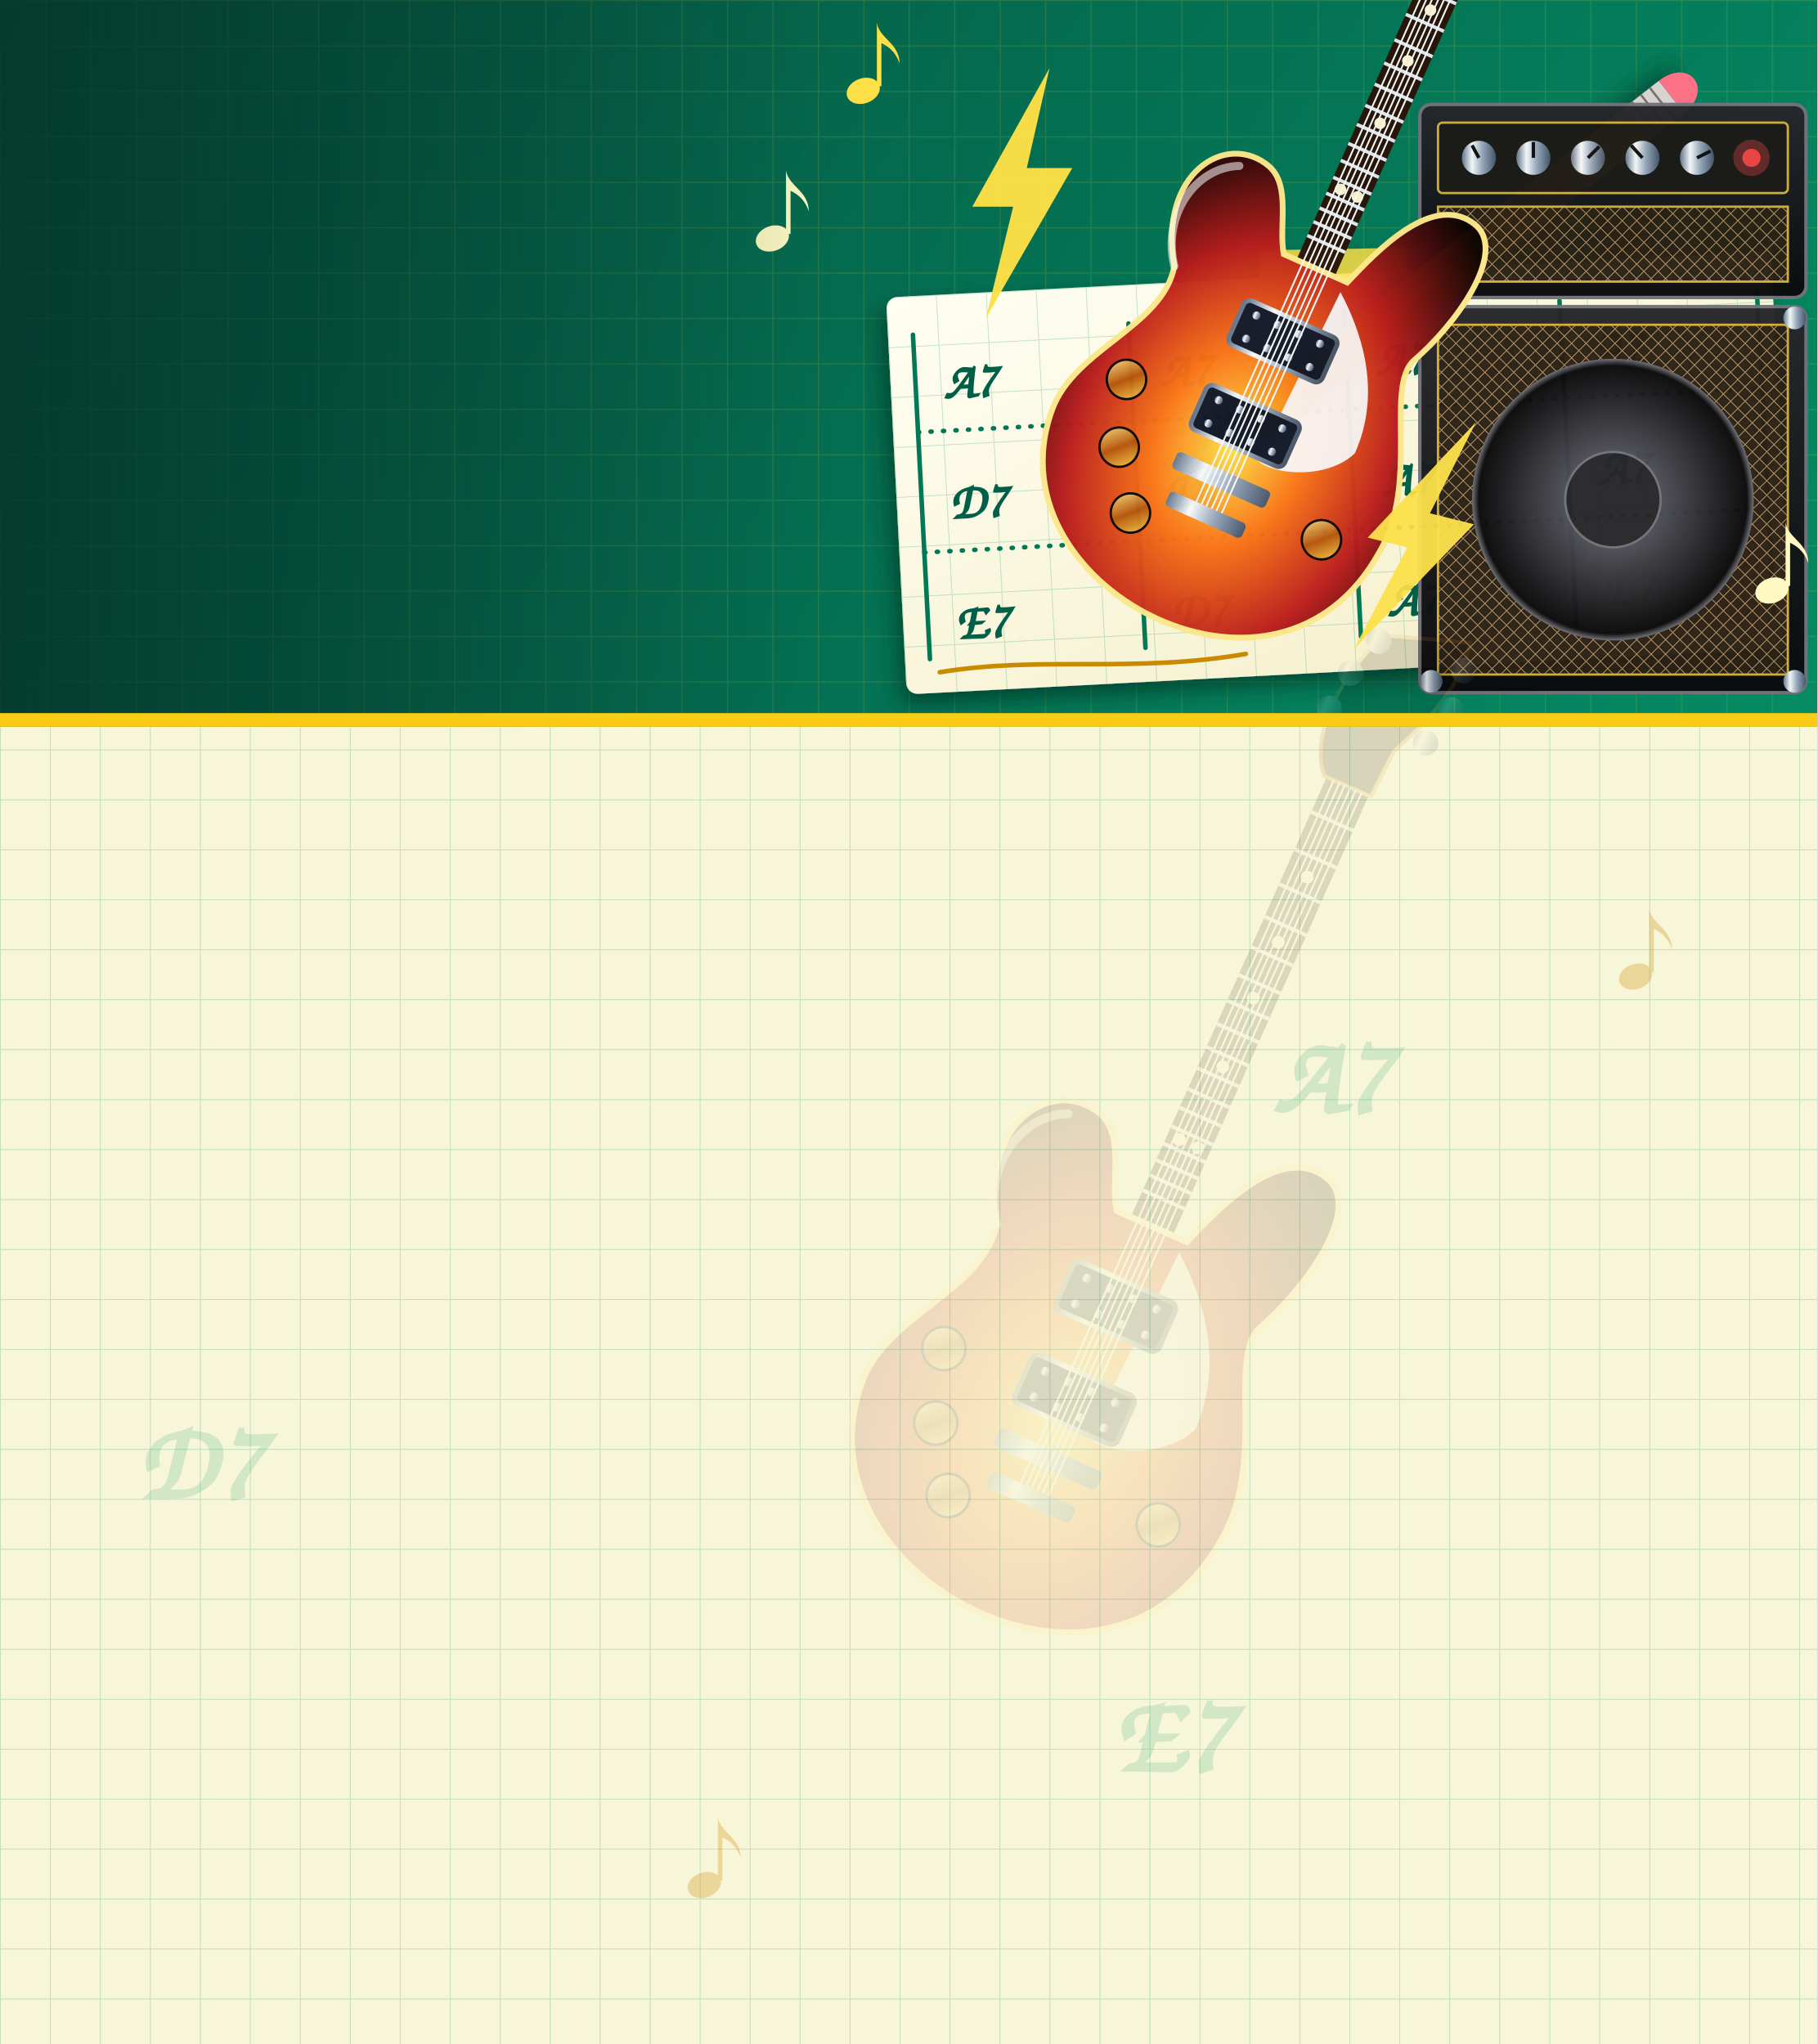
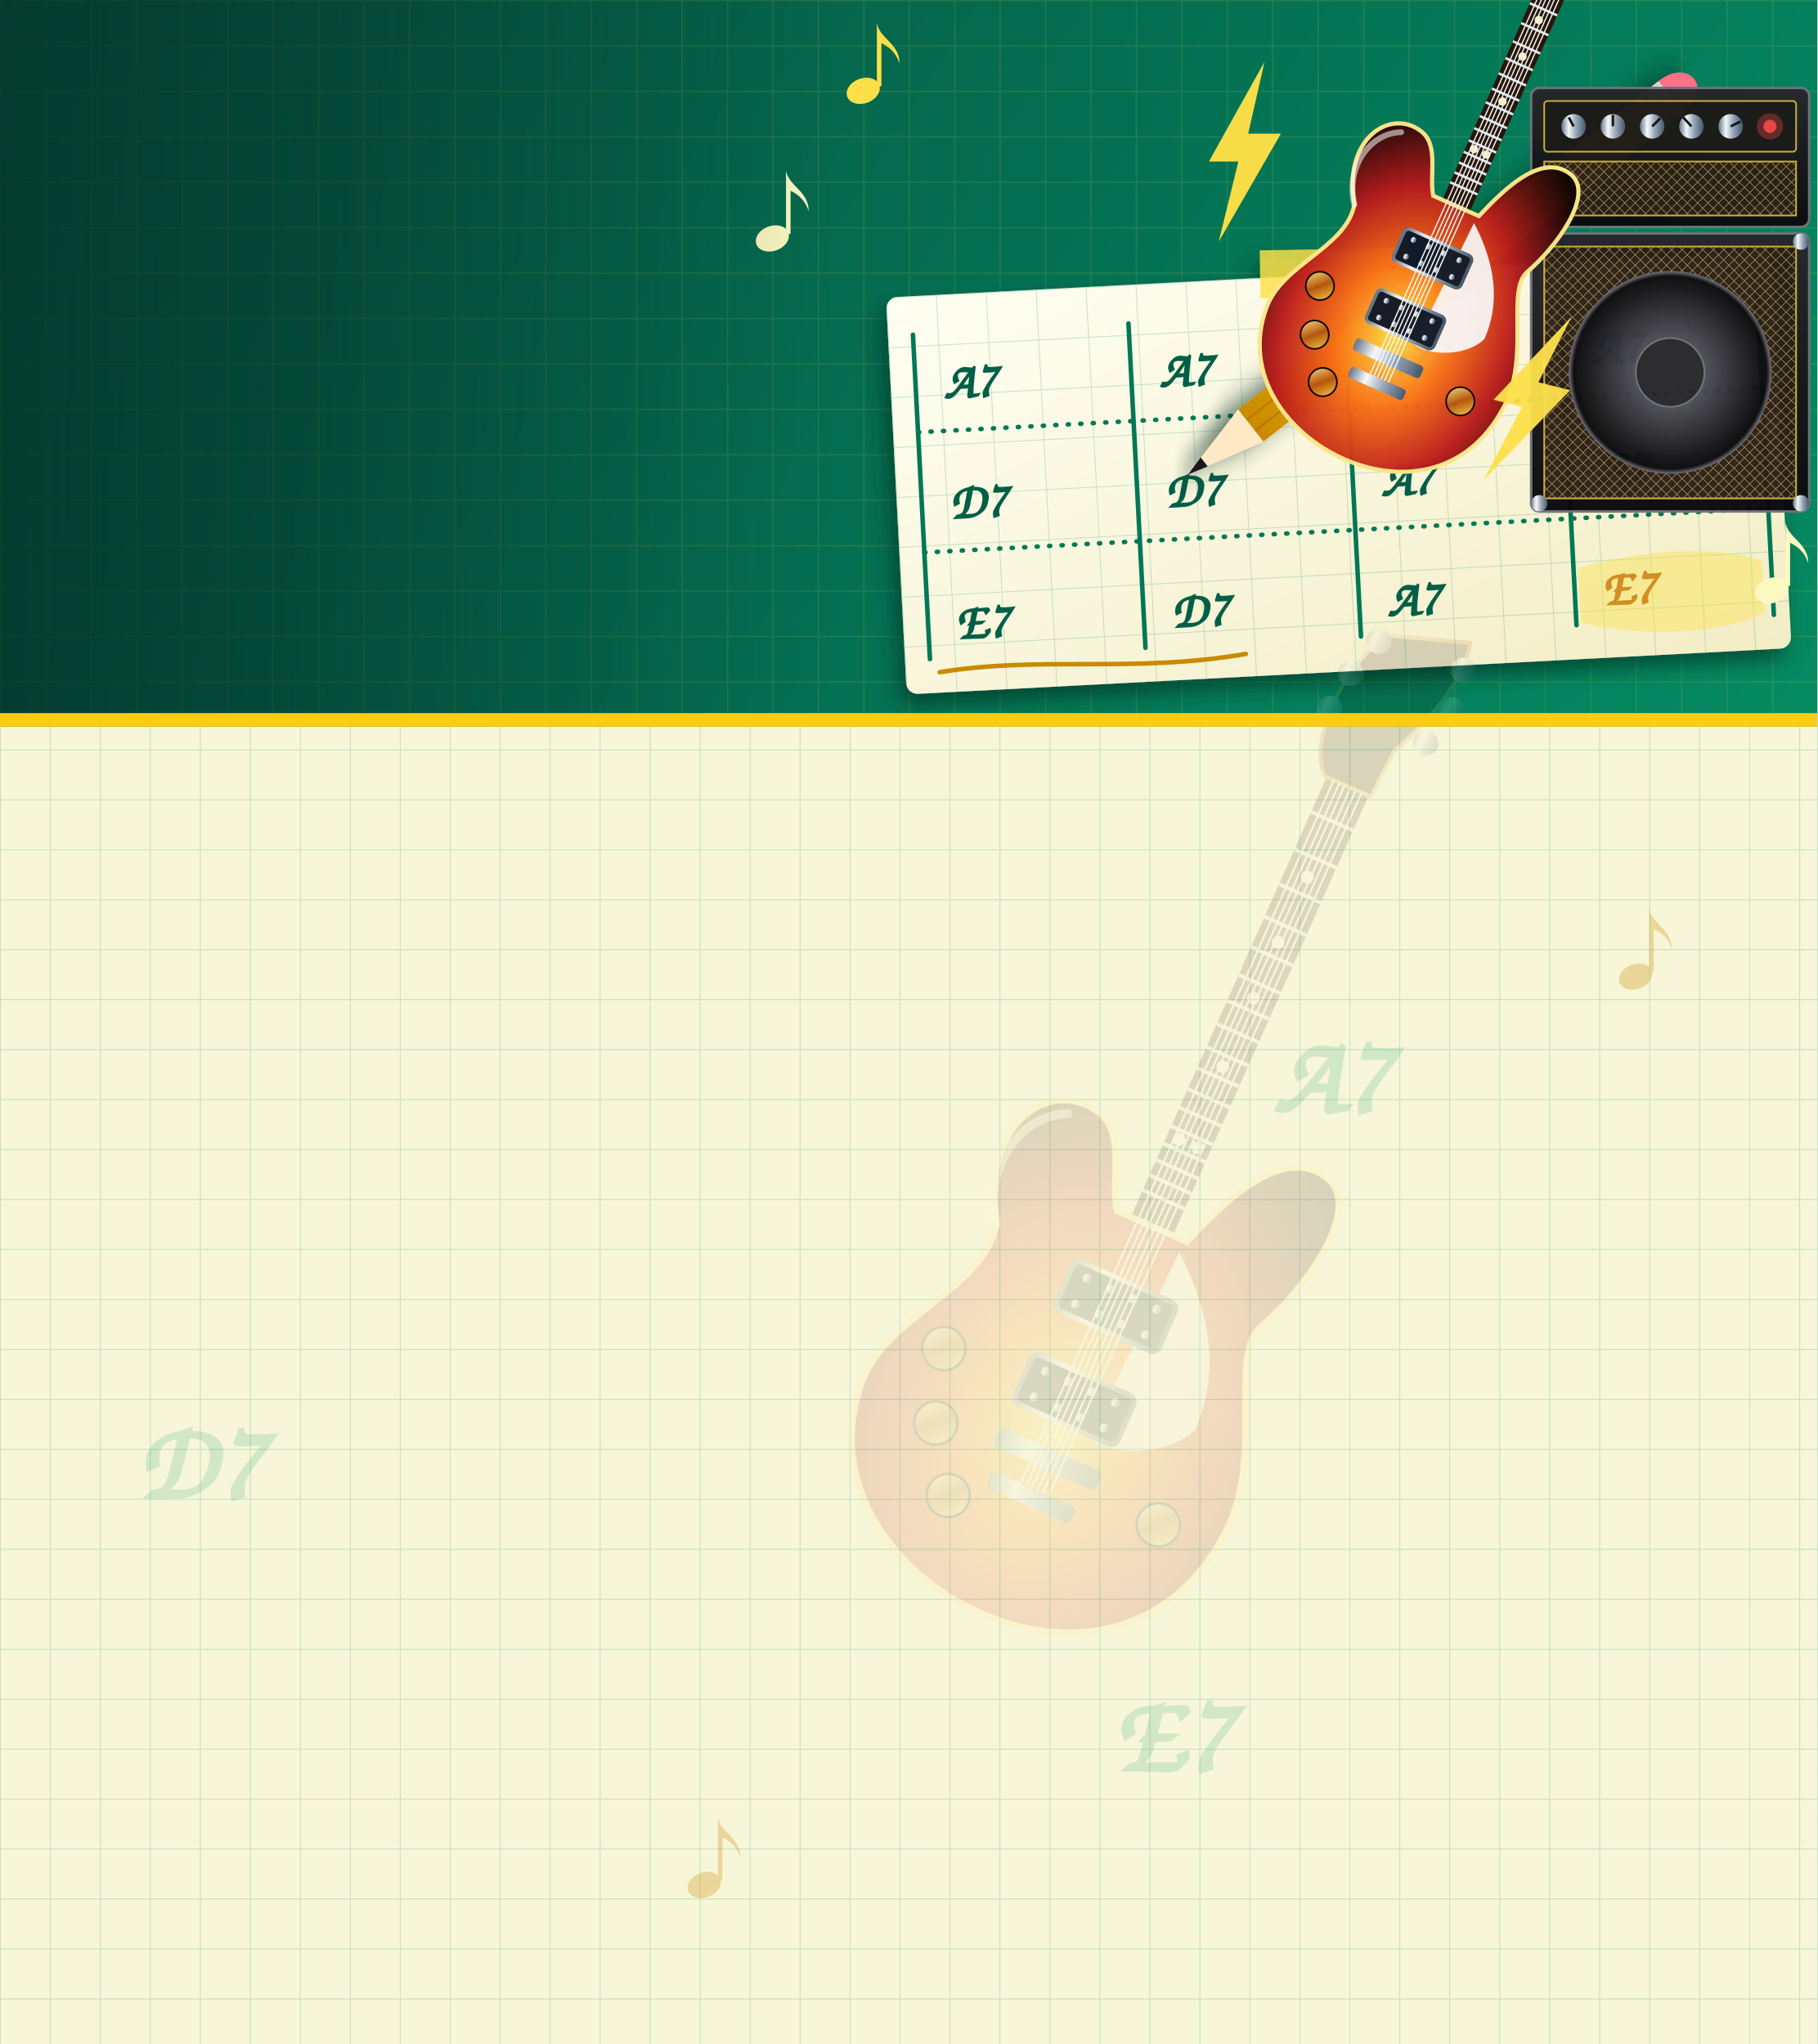
<svg xmlns="http://www.w3.org/2000/svg" xmlns:xlink="http://www.w3.org/1999/xlink" viewBox="0 0 1600 1800" preserveAspectRatio="xMaxYMin slice">
  <defs>
    <linearGradient id="bg" x1="0" y1="0" x2="1" y2=".7">
      <stop offset="0" stop-color="#064e3b" />
      <stop offset=".55" stop-color="#047857" />
      <stop offset="1" stop-color="#059669" />
    </linearGradient>
    <linearGradient id="fade" x1="0" y1="0" x2="1" y2="0">
      <stop offset="0" stop-color="#04382b" stop-opacity=".88" />
      <stop offset=".46" stop-color="#04382b" stop-opacity="0" />
    </linearGradient>
    <linearGradient id="paper" x1="0" y1="0" x2="1" y2="1">
      <stop offset="0" stop-color="#fffef2" />
      <stop offset="1" stop-color="#f3edc5" />
    </linearGradient>
    <linearGradient id="pencil" x1="0" y1="0" x2="0" y2="1">
      <stop offset="0" stop-color="#fde047" />
      <stop offset=".5" stop-color="#facc15" />
      <stop offset="1" stop-color="#ca8a04" />
    </linearGradient>
    <linearGradient id="brass" x1="0" y1="0" x2="0" y2="1">
      <stop offset="0" stop-color="#fef9c3" />
      <stop offset=".4" stop-color="#fde047" />
      <stop offset=".75" stop-color="#a16207" />
      <stop offset="1" stop-color="#fde047" />
    </linearGradient>
    <pattern id="grid" width="40" height="40" patternUnits="userSpaceOnUse">
      <path d="M40 0H0V40" fill="none" stroke="#fde047" stroke-opacity=".13" stroke-width="2" />
    </pattern>
    <pattern id="ruled" width="44" height="44" patternUnits="userSpaceOnUse">
      <path d="M44 0H0V44" fill="none" stroke="#059669" stroke-opacity=".22" stroke-width="1.500" />
    </pattern>
    <filter id="sh" x="-15%" y="-15%" width="130%" height="130%">
      <feDropShadow dx="-6" dy="10" stdDeviation="9" flood-color="#022c22" flood-opacity=".6" />
    </filter>
    <g id="n1">
      <ellipse rx="15" ry="11" transform="rotate(-20)" />
      <path d="M12-4V-60C14-46 32-42 32-24 28-36 20-40 16-42V-4Z" />
    </g>
    <linearGradient id="groc_bg" x1="0" y1="0" x2="1" y2=".7">
      <stop offset="0" stop-color="#450a0a" />
      <stop offset=".55" stop-color="#7f1d1d" />
      <stop offset="1" stop-color="#1e293b" />
    </linearGradient>
    <linearGradient id="groc_fade" x1="0" y1="0" x2="1" y2="0">
      <stop offset="0" stop-color="#2a0505" stop-opacity=".85" />
      <stop offset=".5" stop-color="#2a0505" stop-opacity="0" />
    </linearGradient>
    <linearGradient id="groc_beam" x1="0" y1="0" x2="0" y2="1">
      <stop offset="0" stop-color="#fca5a5" stop-opacity=".75" />
      <stop offset="1" stop-color="#ef4444" stop-opacity="0" />
    </linearGradient>
    <linearGradient id="groc_beam2" x1="0" y1="0" x2="0" y2="1">
      <stop offset="0" stop-color="#fde68a" stop-opacity=".62" />
      <stop offset="1" stop-color="#f97316" stop-opacity="0" />
    </linearGradient>
    <radialGradient id="groc_burst" cx=".5" cy=".62" r=".7">
      <stop offset="0" stop-color="#fde047" />
      <stop offset=".3" stop-color="#f97316" />
      <stop offset=".62" stop-color="#b91c1c" />
      <stop offset=".86" stop-color="#450a0a" />
      <stop offset="1" stop-color="#0a0202" />
    </radialGradient>
    <linearGradient id="groc_neck" x1="0" y1="0" x2="1" y2="0">
      <stop offset="0" stop-color="#6b3a12" />
      <stop offset=".5" stop-color="#d9a35c" />
      <stop offset="1" stop-color="#7a4518" />
    </linearGradient>
    <linearGradient id="groc_chrome" x1="0" y1="0" x2="1" y2="0">
      <stop offset="0" stop-color="#64748b" />
      <stop offset=".3" stop-color="#f8fafc" />
      <stop offset=".62" stop-color="#94a3b8" />
      <stop offset="1" stop-color="#475569" />
    </linearGradient>
    <linearGradient id="groc_tolex" x1="0" y1="0" x2="0" y2="1">
      <stop offset="0" stop-color="#27272a" />
      <stop offset="1" stop-color="#09090b" />
    </linearGradient>
    <linearGradient id="groc_gold" x1="0" y1="0" x2="1" y2="1">
      <stop offset="0" stop-color="#fde68a" />
      <stop offset=".5" stop-color="#b45309" />
      <stop offset="1" stop-color="#fcd34d" />
    </linearGradient>
    <radialGradient id="groc_cone">
      <stop offset="0" stop-color="#3f3f46" />
      <stop offset=".22" stop-color="#18181b" />
      <stop offset=".3" stop-color="#52525b" />
      <stop offset=".95" stop-color="#09090b" />
      <stop offset="1" stop-color="#71717a" />
    </radialGradient>
    <pattern id="groc_grille" width="9" height="9" patternUnits="userSpaceOnUse" patternTransform="rotate(45)">
      <rect width="9" height="9" fill="#2a2015" />
      <path d="M0 0H9M0 0V9" stroke="#a8875a" stroke-width="1.6" />
    </pattern>
    <pattern id="groc_plate" width="60" height="60" patternUnits="userSpaceOnUse" patternTransform="rotate(45)">
      <path d="M0 0H60M0 0V60" stroke="#fecaca" stroke-opacity=".08" stroke-width="2" />
    </pattern>
    <filter id="groc_b12" x="-30%" y="-30%" width="160%" height="160%">
      <feGaussianBlur stdDeviation="12" />
    </filter>
    <filter id="groc_b40" x="-40%" y="-40%" width="180%" height="180%">
      <feGaussianBlur stdDeviation="40" />
    </filter>
    <g id="groc_horns">
      <path d="M-30 190V96C-34 70-46 50-44-12-44-30-20-30-20-12L-14 44 -4 44 8 46 12-22C14-40 38-38 38-20L30 80C32 112 30 150 30 190Z" />
    </g>
    <path id="groc_bolt" d="M34-110-34 12 2 12-22 110 54-22 14-22Z" />
  </defs>
  <rect width="1600" height="1800" fill="url(#bg)" />
  <rect width="1600" height="1800" fill="url(#grid)" />
  <g filter="url(#sh)" transform="translate(780 262) rotate(-3)">
    <rect width="780" height="350" rx="10" fill="url(#paper)" />
    <rect width="780" height="350" rx="10" fill="url(#ruled)" />
    <rect x="330" y="-22" width="130" height="42" fill="#fde047" opacity=".82" transform="rotate(2 395 0)" />
    <g font-family="'Segoe Print','Comic Sans MS','Bradley Hand',cursive" font-weight="700" fill="#065f46" font-size="44">
      <text x="46" y="92">A7</text>
      <text x="236" y="92">A7</text>
      <text x="426" y="92">A7</text>
      <text x="616" y="92">A7</text>
      <text x="46" y="198">D7</text>
      <text x="236" y="198">D7</text>
      <text x="426" y="198">A7</text>
      <text x="616" y="198">A7</text>
      <text x="46" y="304">E7</text>
      <text x="236" y="304">D7</text>
      <text x="426" y="304">A7</text>
      <text x="616" y="304" fill="#b45309">E7</text>
    </g>
    <g stroke="#047857" stroke-width="4" fill="none" stroke-linecap="round">
      <path d="M22 34V320M212 34V320M402 34V320M592 34V320M766 34V320" />
      <path d="M22 120H766M22 226H766" stroke-dasharray="1 10" />
    </g>
    <path d="M596 270C650 256 720 256 758 272V318C720 334 650 334 596 318Z" fill="#fde047" opacity=".42" />
    <path d="M30 332C120 322 200 342 300 330" stroke="#ca8a04" stroke-width="4" fill="none" stroke-linecap="round" />
  </g>
  <g transform="translate(1440 110) rotate(52)" filter="url(#sh)">
    <rect x="-18" y="0" width="36" height="430" fill="url(#pencil)" />
    <path d="M-6 0V430M6 0V430" stroke="#a16207" stroke-opacity=".4" stroke-width="2" />
    <path d="M-18 430H18L0 500Z" fill="#fde9c4" />
    <path d="M-5 482H5L0 500Z" fill="#1c1917" />
    <rect x="-18" y="-40" width="36" height="40" fill="#d6d3d1" />
    <path d="M-18-30H18M-18-20H18M-18-10H18" stroke="#78716c" stroke-width="2" />
    <path d="M-18-40C-18-74 18-74 18-40Z" fill="#fb7185" />
  </g>
-   <g opacity=".97">
+   <g opacity=".97" transform="translate(1600 40) scale(.72) translate(-1600 -40)">
    <g transform="translate(1250 92)">
      <rect width="340" height="170" rx="10" fill="url(#groc_tolex)" stroke="#71717a" stroke-width="3" />
      <rect x="16" y="16" width="308" height="62" rx="4" fill="#1c1917" stroke="#d4af37" stroke-width="2" />
      <g fill="url(#groc_chrome)">
        <circle cx="52" cy="47" r="15" />
        <circle cx="100" cy="47" r="15" />
        <circle cx="148" cy="47" r="15" />
        <circle cx="196" cy="47" r="15" />
        <circle cx="244" cy="47" r="15" />
      </g>
      <g stroke="#111" stroke-width="3">
        <path d="M52 47 46 36M100 47V33M148 47 158 37M196 47 186 36M244 47 256 41" />
      </g>
      <circle cx="292" cy="47" r="8" fill="#ef4444" />
      <circle cx="292" cy="47" r="16" fill="#ef4444" opacity=".35" />
      <rect x="16" y="90" width="308" height="66" fill="url(#groc_grille)" stroke="#d4af37" stroke-width="2" />
    </g>
    <g transform="translate(1250 270)">
      <rect width="340" height="340" rx="10" fill="url(#groc_tolex)" stroke="#71717a" stroke-width="3" />
      <rect x="16" y="16" width="308" height="308" fill="url(#groc_grille)" stroke="#d4af37" stroke-width="2" />
      <circle cx="170" cy="170" r="124" fill="url(#groc_cone)" />
      <circle cx="170" cy="170" r="42" fill="#27272a" stroke="#71717a" stroke-width="2" />
      <g fill="url(#groc_chrome)">
        <circle cx="10" cy="10" r="10" />
        <circle cx="330" cy="10" r="10" />
        <circle cx="10" cy="330" r="10" />
        <circle cx="330" cy="330" r="10" />
      </g>
    </g>
    <g transform="translate(1120 322) rotate(24) scale(1.02)">
      <path d="M-14-60V-470H14V-60Z" fill="url(#groc_neck)" />
      <rect x="-18" y="-470" width="36" height="410" fill="#2a1408" />
      <g stroke="#e2e8f0" stroke-width="3">
        <path d="M-18-440H18M-18-408H18M-18-378H18M-18-350H18M-18-324H18M-18-300H18M-18-278H18M-18-258H18M-18-238H18M-18-220H18M-18-202H18M-18-186H18M-18-170H18M-18-155H18M-18-141H18M-18-128H18M-18-115H18" />
      </g>
      <g fill="#fef3c7">
        <circle cy="-392" r="5" />
        <circle cy="-336" r="5" />
        <circle cy="-288" r="5" />
        <circle cy="-229" r="5" />
        <circle cx="-8" cy="-163" r="5" />
        <circle cx="8" cy="-163" r="5" />
      </g>
      <path d="M-20-470C-40-490-44-540-22-590L42-612C50-580 36-540 22-510L20-470Z" fill="#0a0202" stroke="url(#groc_gold)" stroke-width="3" />
      <g fill="url(#groc_chrome)">
        <circle cx="-38" cy="-520" r="10" />
        <circle cx="-34" cy="-552" r="10" />
        <circle cx="-24" cy="-584" r="10" />
        <circle cx="46" cy="-590" r="10" />
        <circle cx="50" cy="-558" r="10" />
        <circle cx="42" cy="-526" r="10" />
      </g>
      <path d="M-112-44C-158-112-118-170-72-156-48-148-44-112-30-92L30-92C42-126 66-196 112-182 146-170 130-96 110-54 96-22 158 40 150 110 142 200 72 240 0 240-72 240-152 198-158 112-162 56-100 8-112-44Z" fill="url(#groc_burst)" stroke="#fde68a" stroke-width="5" />
      <path d="M28-82C56-60 96-20 96 40 84 70 40 86 22 80Z" fill="#f8fafc" opacity=".92" />
      <g fill="#111827" stroke="url(#groc_chrome)" stroke-width="4">
        <rect x="-44" y="-44" width="88" height="42" rx="6" />
        <rect x="-44" y="36" width="88" height="42" rx="6" />
      </g>
      <g fill="url(#groc_chrome)">
        <circle cx="-30" cy="-34" r="3.5" />
        <circle cx="-10" cy="-34" r="3.5" />
        <circle cx="10" cy="-34" r="3.5" />
        <circle cx="30" cy="-34" r="3.5" />
        <circle cx="-30" cy="-12" r="3.5" />
        <circle cx="-10" cy="-12" r="3.5" />
        <circle cx="10" cy="-12" r="3.5" />
        <circle cx="30" cy="-12" r="3.5" />
        <circle cx="-30" cy="46" r="3.5" />
        <circle cx="-10" cy="46" r="3.5" />
        <circle cx="10" cy="46" r="3.5" />
        <circle cx="30" cy="46" r="3.5" />
        <circle cx="-30" cy="68" r="3.5" />
        <circle cx="-10" cy="68" r="3.5" />
        <circle cx="10" cy="68" r="3.5" />
        <circle cx="30" cy="68" r="3.5" />
      </g>
      <rect x="-44" y="100" width="88" height="16" rx="4" fill="url(#groc_chrome)" />
      <rect x="-36" y="134" width="72" height="14" rx="4" fill="url(#groc_chrome)" />
      <g fill="url(#groc_gold)" stroke="#0a0202" stroke-width="2">
        <circle cx="-92" cy="118" r="17" />
        <circle cx="-60" cy="166" r="17" />
        <circle cx="-110" cy="62" r="17" />
        <circle cx="100" cy="120" r="17" />
      </g>
      <g stroke="#f8fafc" stroke-width="1.5">
        <path d="M-12 134V-470M-7 134V-470M-2.500 134V-470M2.500 134V-470M7 134V-470M12 134V-470" />
      </g>
      <path d="M-112-44C-140-80-130-130-96-146" fill="none" stroke="#fff" stroke-opacity=".55" stroke-width="7" stroke-linecap="round" />
    </g>
    <g fill="#fde047">
      <use xlink:href="#groc_bolt" x="890" y="170" />
      <use xlink:href="#groc_bolt" x="1240" y="470" transform="rotate(14 1240 470) scale(1)" opacity=".95" />
    </g>
  </g>
  <g fill="#fde047">
    <use xlink:href="#n1" x="760" y="80" />
    <use xlink:href="#n1" x="680" y="210" fill="#fef9c3" />
    <use xlink:href="#n1" x="1560" y="520" fill="#fef9c3" />
  </g>
  <rect width="1600" height="700" fill="url(#fade)" />
  <rect y="640" width="1600" height="1160" fill="#f8f6d8" />
  <rect y="640" width="1600" height="1160" fill="url(#ruled)" />
  <g opacity=".14" transform="translate(-260 820) scale(1.1)">
    <g transform="translate(1120 322) rotate(24) scale(1.02)">
      <path d="M-14-60V-470H14V-60Z" fill="url(#groc_neck)" />
      <rect x="-18" y="-470" width="36" height="410" fill="#2a1408" />
      <g stroke="#e2e8f0" stroke-width="3">
        <path d="M-18-440H18M-18-408H18M-18-378H18M-18-350H18M-18-324H18M-18-300H18M-18-278H18M-18-258H18M-18-238H18M-18-220H18M-18-202H18M-18-186H18M-18-170H18M-18-155H18M-18-141H18M-18-128H18M-18-115H18" />
      </g>
      <g fill="#fef3c7">
        <circle cy="-392" r="5" />
        <circle cy="-336" r="5" />
        <circle cy="-288" r="5" />
        <circle cy="-229" r="5" />
        <circle cx="-8" cy="-163" r="5" />
        <circle cx="8" cy="-163" r="5" />
      </g>
      <path d="M-20-470C-40-490-44-540-22-590L42-612C50-580 36-540 22-510L20-470Z" fill="#0a0202" stroke="url(#groc_gold)" stroke-width="3" />
      <g fill="url(#groc_chrome)">
        <circle cx="-38" cy="-520" r="10" />
        <circle cx="-34" cy="-552" r="10" />
        <circle cx="-24" cy="-584" r="10" />
        <circle cx="46" cy="-590" r="10" />
        <circle cx="50" cy="-558" r="10" />
        <circle cx="42" cy="-526" r="10" />
      </g>
      <path d="M-112-44C-158-112-118-170-72-156-48-148-44-112-30-92L30-92C42-126 66-196 112-182 146-170 130-96 110-54 96-22 158 40 150 110 142 200 72 240 0 240-72 240-152 198-158 112-162 56-100 8-112-44Z" fill="url(#groc_burst)" stroke="#fde68a" stroke-width="5" />
      <path d="M28-82C56-60 96-20 96 40 84 70 40 86 22 80Z" fill="#f8fafc" opacity=".92" />
      <g fill="#111827" stroke="url(#groc_chrome)" stroke-width="4">
        <rect x="-44" y="-44" width="88" height="42" rx="6" />
        <rect x="-44" y="36" width="88" height="42" rx="6" />
      </g>
      <g fill="url(#groc_chrome)">
        <circle cx="-30" cy="-34" r="3.5" />
        <circle cx="-10" cy="-34" r="3.5" />
        <circle cx="10" cy="-34" r="3.5" />
        <circle cx="30" cy="-34" r="3.5" />
        <circle cx="-30" cy="-12" r="3.5" />
        <circle cx="-10" cy="-12" r="3.5" />
        <circle cx="10" cy="-12" r="3.5" />
        <circle cx="30" cy="-12" r="3.5" />
        <circle cx="-30" cy="46" r="3.5" />
        <circle cx="-10" cy="46" r="3.5" />
        <circle cx="10" cy="46" r="3.5" />
        <circle cx="30" cy="46" r="3.5" />
        <circle cx="-30" cy="68" r="3.5" />
        <circle cx="-10" cy="68" r="3.5" />
        <circle cx="10" cy="68" r="3.5" />
        <circle cx="30" cy="68" r="3.5" />
      </g>
      <rect x="-44" y="100" width="88" height="16" rx="4" fill="url(#groc_chrome)" />
      <rect x="-36" y="134" width="72" height="14" rx="4" fill="url(#groc_chrome)" />
      <g fill="url(#groc_gold)" stroke="#0a0202" stroke-width="2">
        <circle cx="-92" cy="118" r="17" />
        <circle cx="-60" cy="166" r="17" />
        <circle cx="-110" cy="62" r="17" />
        <circle cx="100" cy="120" r="17" />
      </g>
      <g stroke="#f8fafc" stroke-width="1.5">
        <path d="M-12 134V-470M-7 134V-470M-2.500 134V-470M2.500 134V-470M7 134V-470M12 134V-470" />
      </g>
      <path d="M-112-44C-140-80-130-130-96-146" fill="none" stroke="#fff" stroke-opacity=".55" stroke-width="7" stroke-linecap="round" />
    </g>
  </g>
  <rect y="628" width="1600" height="12" fill="#facc15" />
  <g font-family="'Segoe Print','Comic Sans MS',cursive" font-weight="700" fill="#059669" opacity=".16" font-size="96">
    <text x="1120" y="980">A7</text>
    <text x="120" y="1320">D7</text>
    <text x="980" y="1560">E7</text>
  </g>
  <g opacity=".3">
    <use xlink:href="#n1" x="1440" y="860" fill="#ca8a04" />
    <use xlink:href="#n1" x="620" y="1660" fill="#ca8a04" />
  </g>
</svg>
